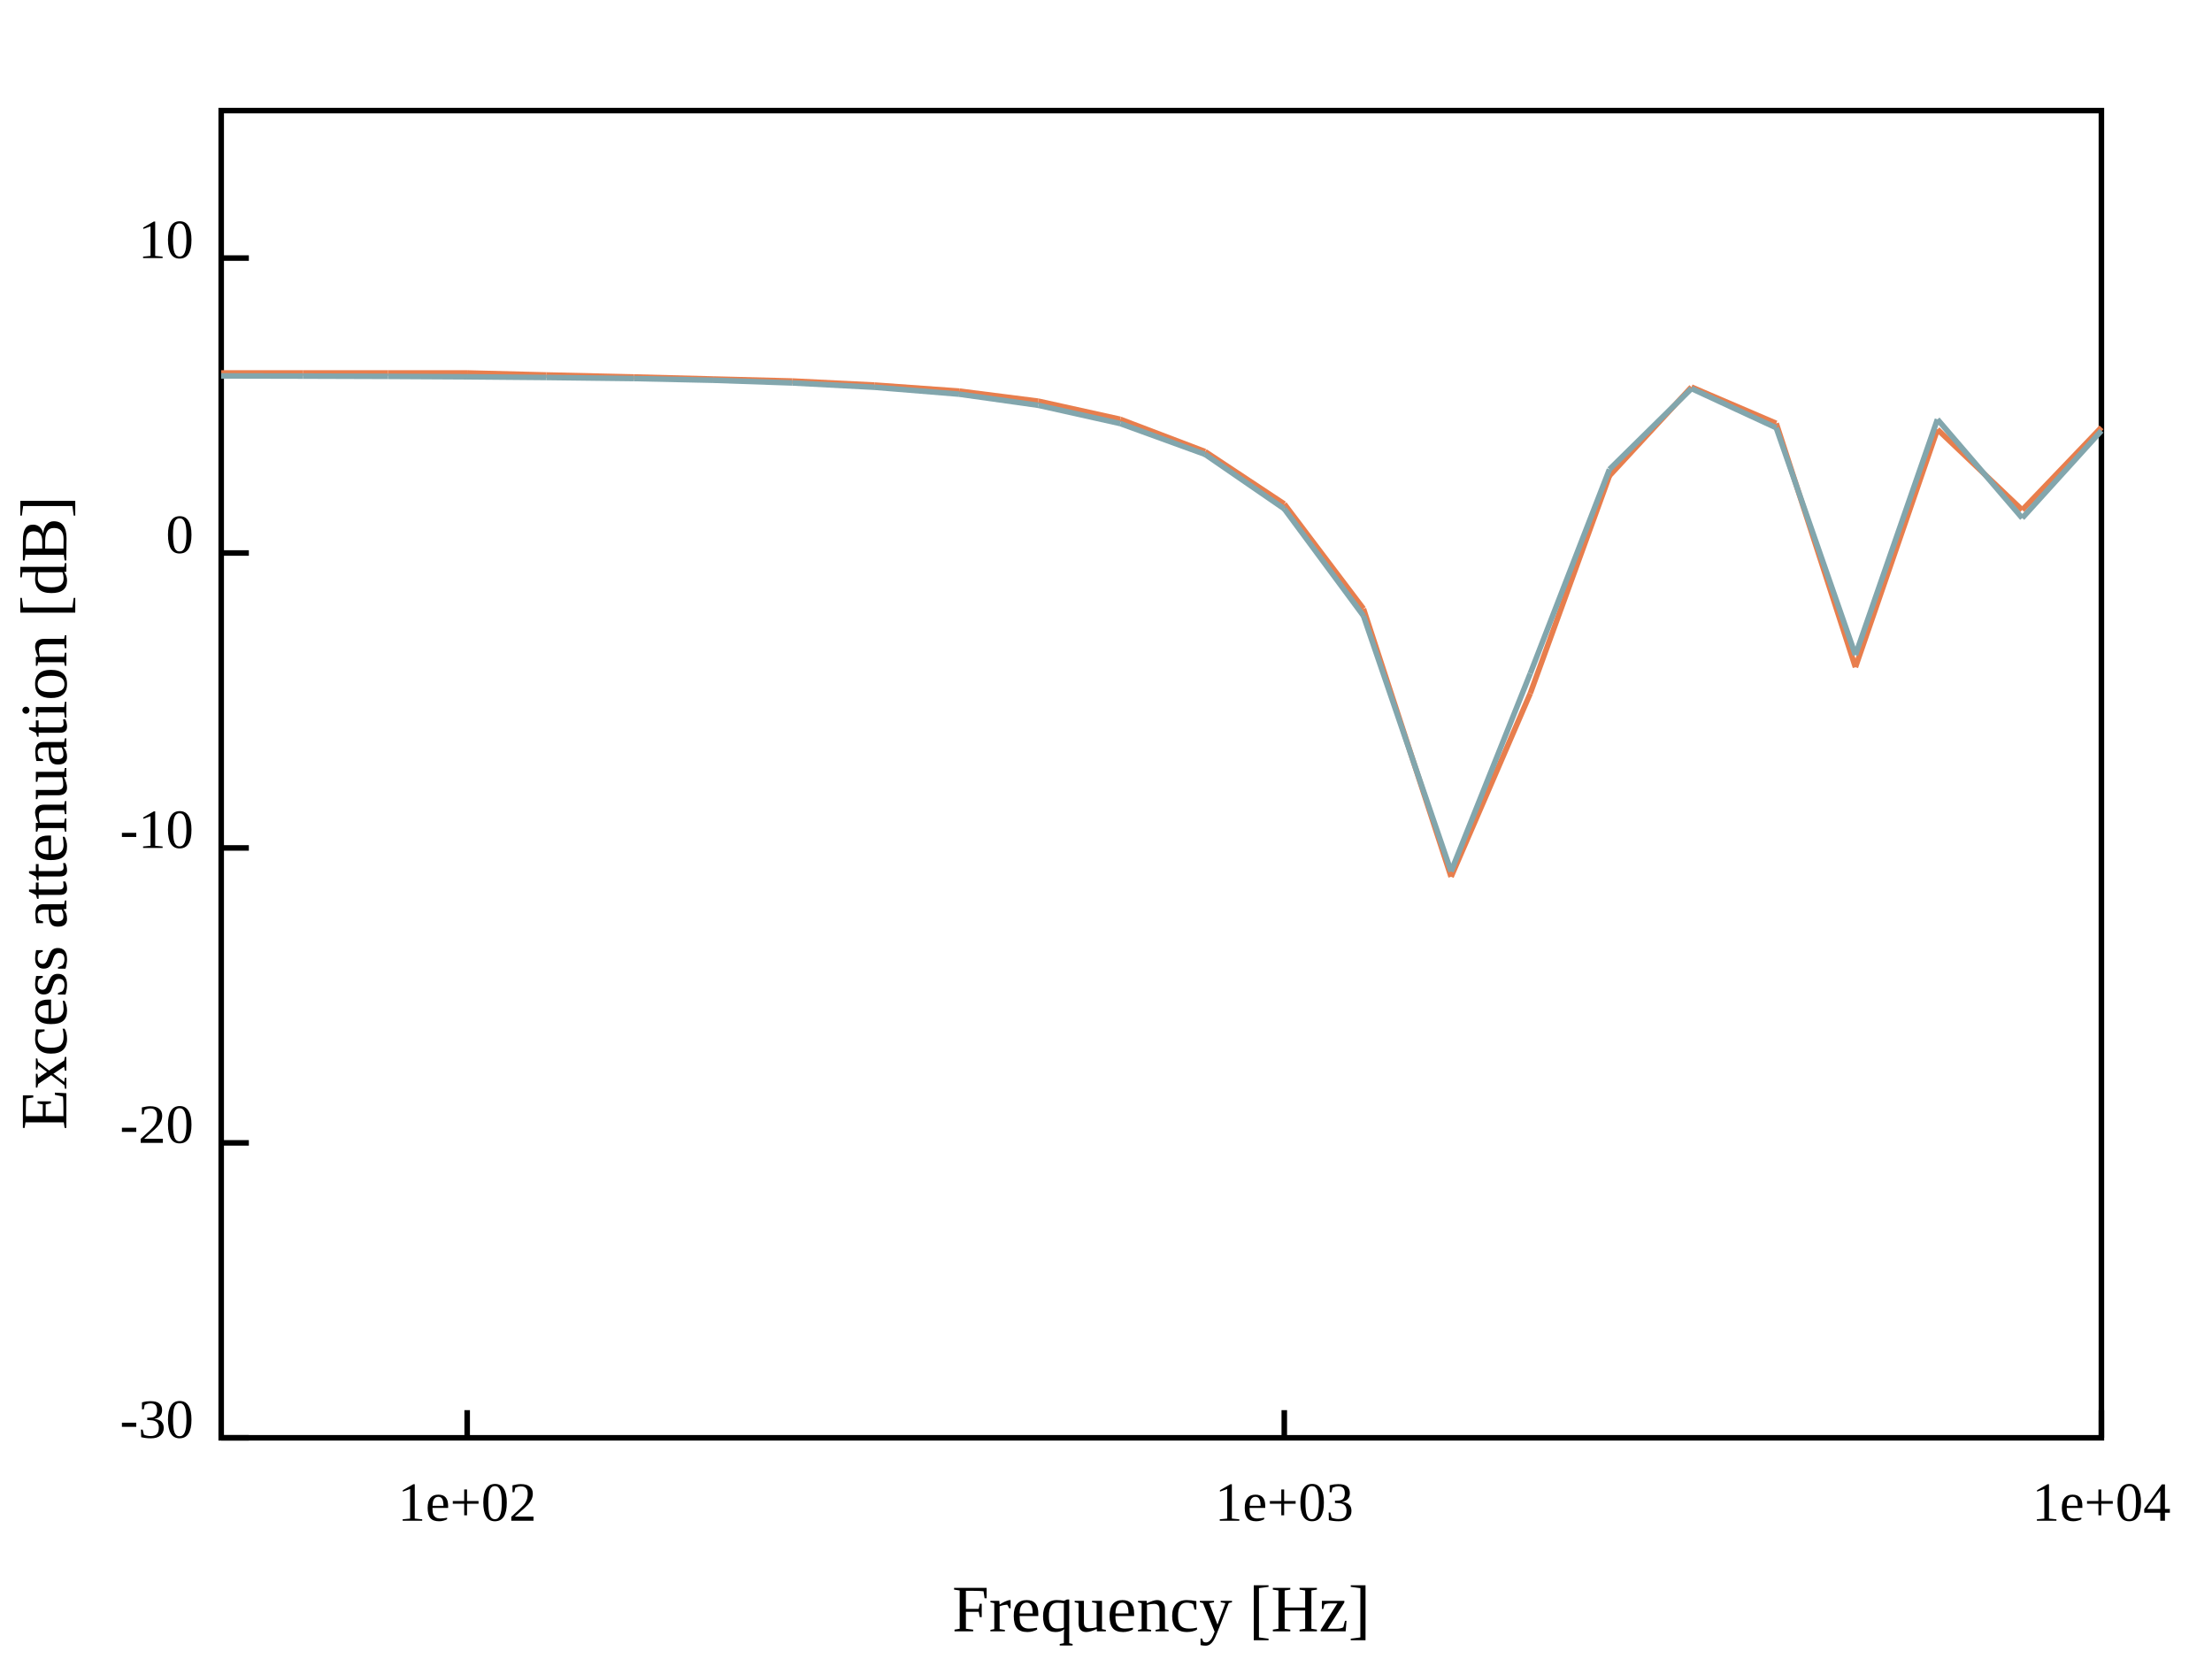
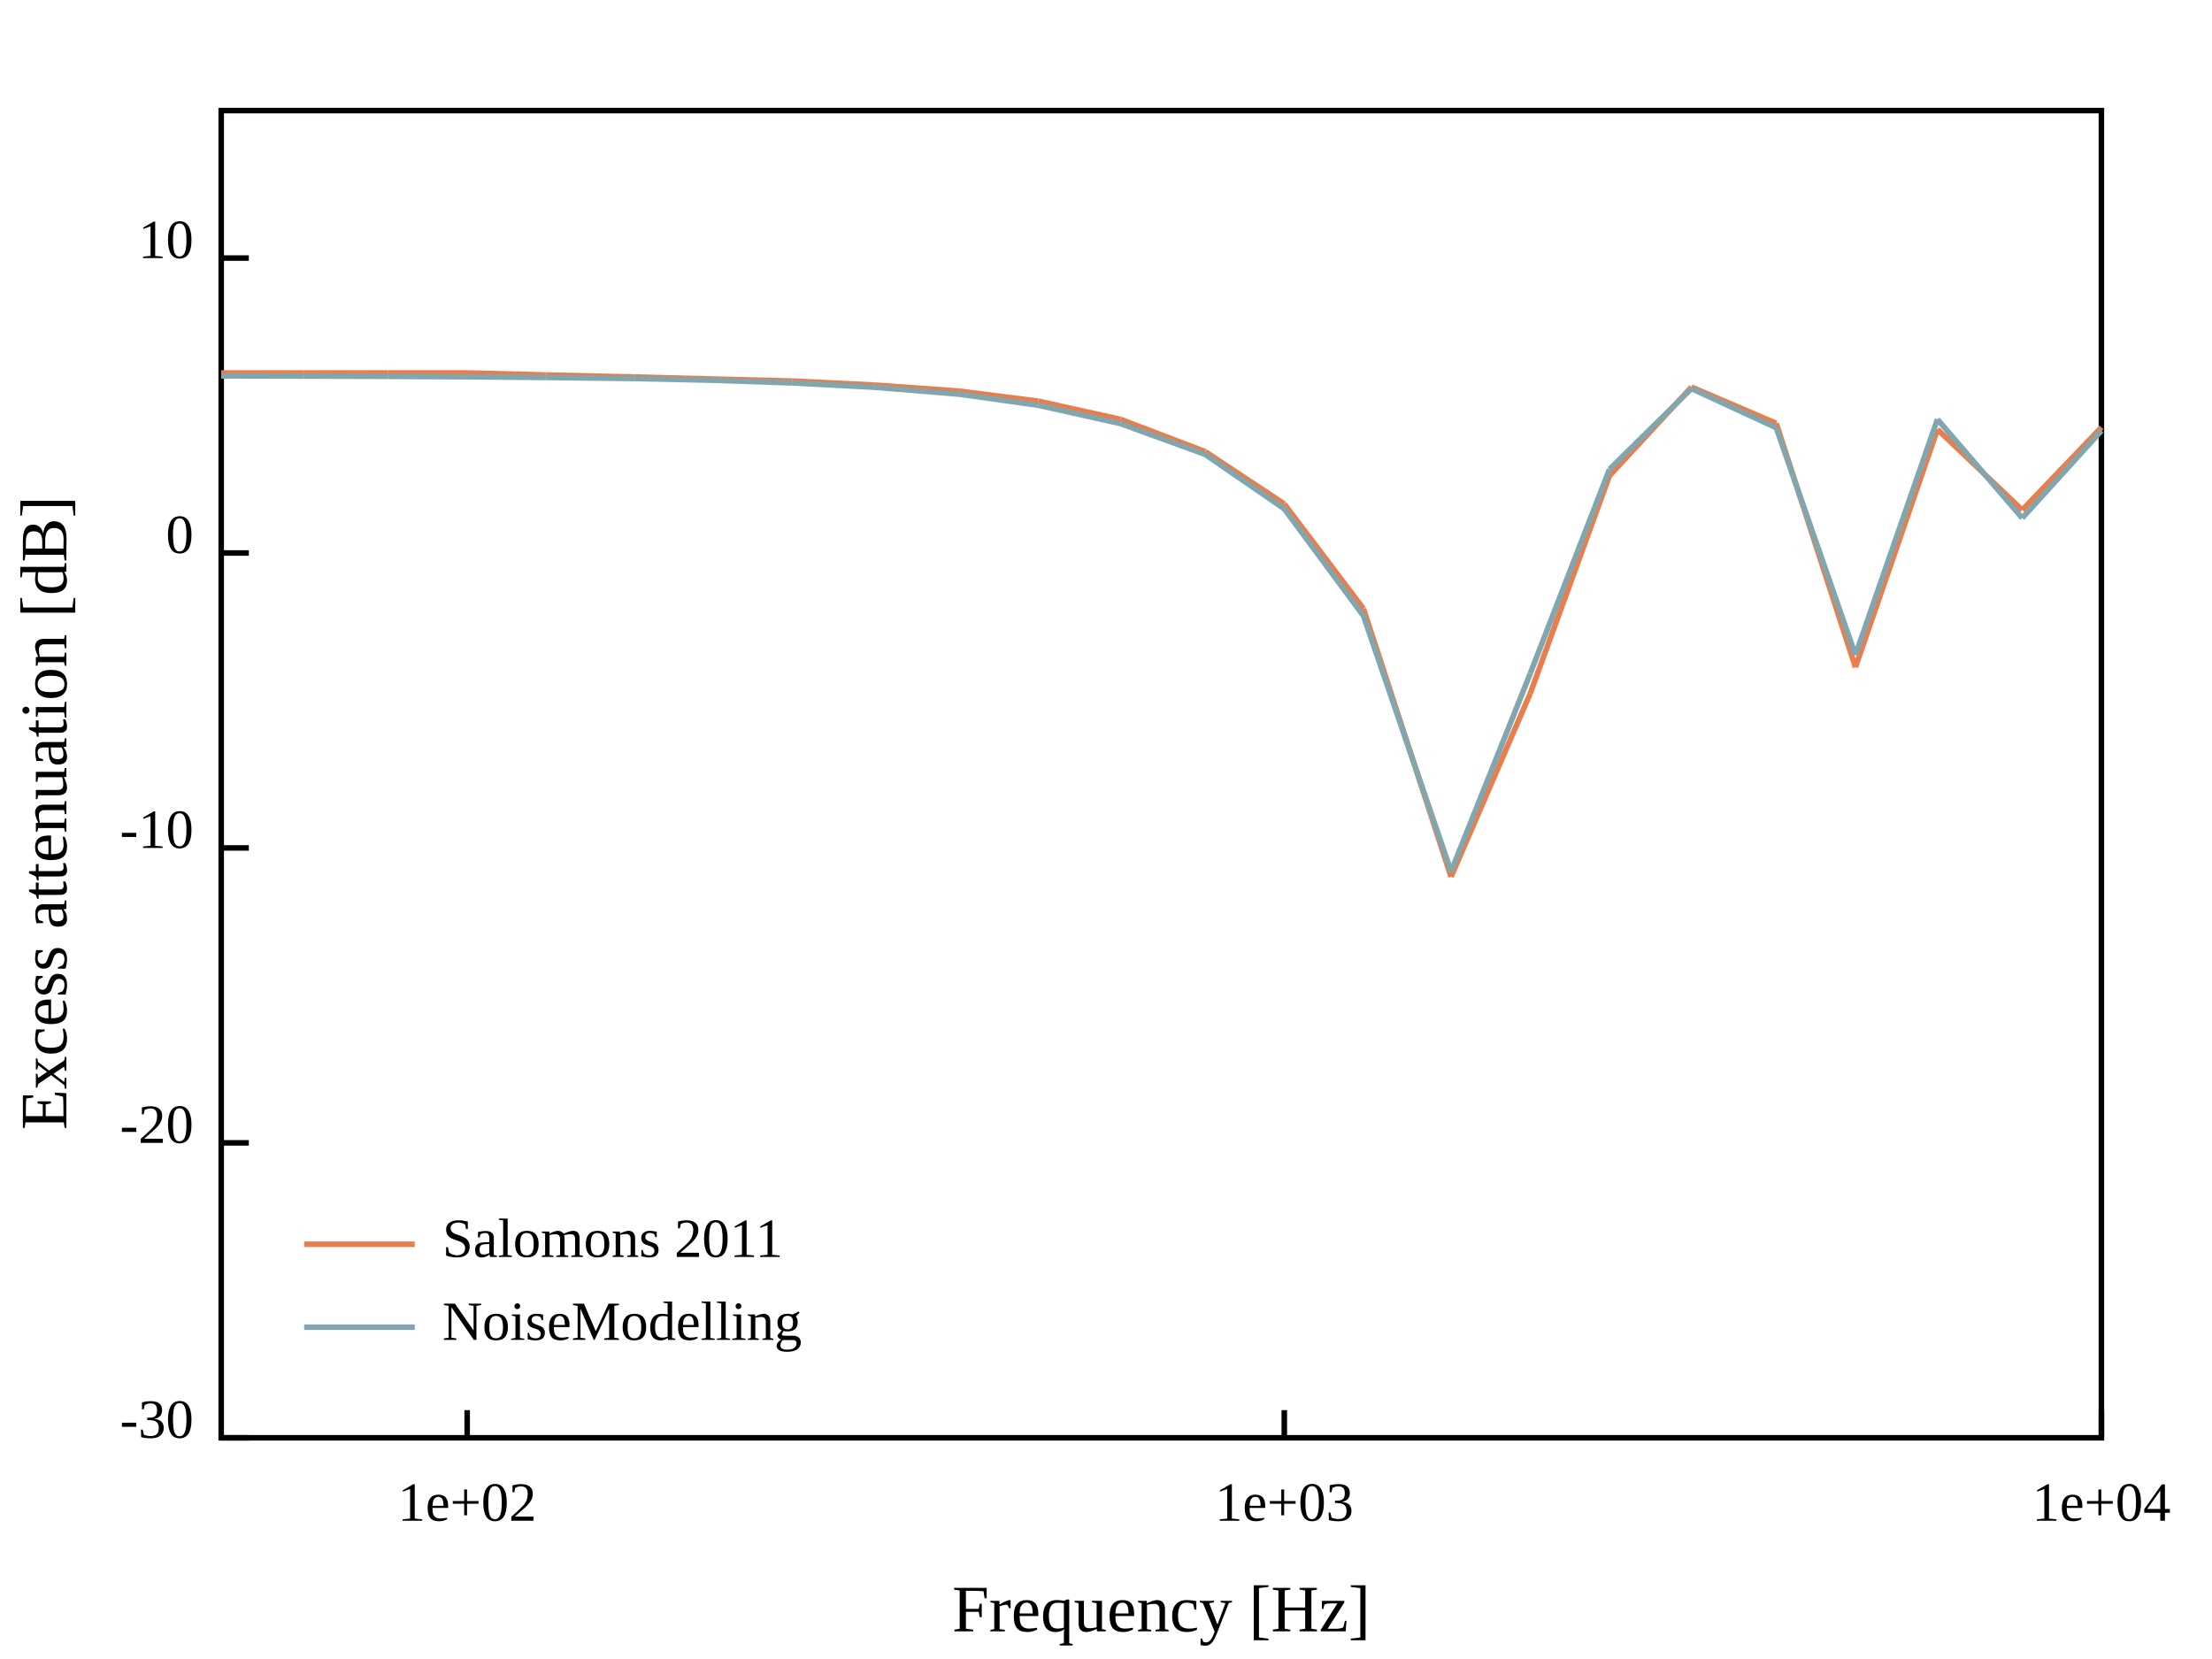
<svg height="300" width="400">
  <rect width="400" height="300" x="0" y="0" style="fill:white; stroke:none" />
  <rect width="340" height="240" x="40" y="20" style="fill:none; stroke-width:1;stroke:black" />
  <line x1="40" y1="260" x2="45" y2="260" style="fill:none; stroke-width:1; stroke:black" />
  <text x="35" y="260" text-anchor="end" style="stroke:none; fill:black; font-size:smaller">-30</text>
  <line x1="40" y1="206.667" x2="45" y2="206.667" style="fill:none; stroke-width:1; stroke:black" />
  <text x="35" y="206.667" text-anchor="end" style="stroke:none; fill:black; font-size:smaller">-20</text>
  <line x1="40" y1="153.333" x2="45" y2="153.333" style="fill:none; stroke-width:1; stroke:black" />
  <text x="35" y="153.333" text-anchor="end" style="stroke:none; fill:black; font-size:smaller">-10</text>
  <line x1="40" y1="100" x2="45" y2="100" style="fill:none; stroke-width:1; stroke:black" />
  <text x="35" y="100" text-anchor="end" style="stroke:none; fill:black; font-size:smaller">0</text>
  <line x1="40" y1="46.667" x2="45" y2="46.667" style="fill:none; stroke-width:1; stroke:black" />
  <text x="35" y="46.667" text-anchor="end" style="stroke:none; fill:black; font-size:smaller">10</text>
  <line x1="84.48" y1="260" x2="84.48" y2="255" style="fill:none; stroke-width:1; stroke:black" />
  <text x="84.48" y="275" text-anchor="middle" style="stroke:none; fill:black; font-size:smaller">1e+02</text>
  <line x1="232.24" y1="260" x2="232.24" y2="255" style="fill:none; stroke-width:1; stroke:black" />
  <text x="232.24" y="275" text-anchor="middle" style="stroke:none; fill:black; font-size:smaller">1e+03</text>
  <line x1="380" y1="260" x2="380" y2="255" style="fill:none; stroke-width:1; stroke:black" />
  <text x="380" y="275" text-anchor="middle" style="stroke:none; fill:black; font-size:smaller">1e+04</text>
  <line x1="40" y1="67.441" x2="54.831" y2="67.441" style="fill:none; stroke-width:1; stroke:rgb(232,126,77)" />
  <line x1="54.831" y1="67.441" x2="70.161" y2="67.441" style="fill:none; stroke-width:1; stroke:rgb(232,126,77)" />
  <line x1="70.161" y1="67.441" x2="84.48" y2="67.441" style="fill:none; stroke-width:1; stroke:rgb(232,126,77)" />
  <line x1="84.48" y1="67.441" x2="98.8" y2="67.806" style="fill:none; stroke-width:1; stroke:rgb(232,126,77)" />
  <line x1="98.8" y1="67.806" x2="114.641" y2="68.17" style="fill:none; stroke-width:1; stroke:rgb(232,126,77)" />
  <line x1="114.641" y1="68.17" x2="128.96" y2="68.535" style="fill:none; stroke-width:1; stroke:rgb(232,126,77)" />
  <line x1="128.96" y1="68.535" x2="143.28" y2="68.899" style="fill:none; stroke-width:1; stroke:rgb(232,126,77)" />
  <line x1="143.28" y1="68.899" x2="158.11" y2="69.628" style="fill:none; stroke-width:1; stroke:rgb(232,126,77)" />
  <line x1="158.11" y1="69.628" x2="173.441" y2="70.721" style="fill:none; stroke-width:1; stroke:rgb(232,126,77)" />
  <line x1="173.441" y1="70.721" x2="187.76" y2="72.544" style="fill:none; stroke-width:1; stroke:rgb(232,126,77)" />
  <line x1="187.76" y1="72.544" x2="202.591" y2="75.824" style="fill:none; stroke-width:1; stroke:rgb(232,126,77)" />
  <line x1="202.591" y1="75.824" x2="217.921" y2="81.655" style="fill:none; stroke-width:1; stroke:rgb(232,126,77)" />
  <line x1="217.921" y1="81.655" x2="232.24" y2="91.131" style="fill:none; stroke-width:1; stroke:rgb(232,126,77)" />
  <line x1="232.24" y1="91.131" x2="246.559" y2="110.084" style="fill:none; stroke-width:1; stroke:rgb(232,126,77)" />
  <line x1="246.559" y1="110.084" x2="262.401" y2="158.557" style="fill:none; stroke-width:1; stroke:rgb(232,126,77)" />
  <line x1="262.401" y1="158.557" x2="276.72" y2="125.391" style="fill:none; stroke-width:1; stroke:rgb(232,126,77)" />
  <line x1="276.72" y1="125.391" x2="291.04" y2="86.029" style="fill:none; stroke-width:1; stroke:rgb(232,126,77)" />
  <line x1="291.04" y1="86.029" x2="305.87" y2="69.992" style="fill:none; stroke-width:1; stroke:rgb(232,126,77)" />
  <line x1="305.87" y1="69.992" x2="321.2" y2="76.553" style="fill:none; stroke-width:1; stroke:rgb(232,126,77)" />
  <line x1="321.2" y1="76.553" x2="335.52" y2="120.653" style="fill:none; stroke-width:1; stroke:rgb(232,126,77)" />
  <line x1="335.52" y1="120.653" x2="350.351" y2="77.646" style="fill:none; stroke-width:1; stroke:rgb(232,126,77)" />
  <line x1="350.351" y1="77.646" x2="365.681" y2="92.225" style="fill:none; stroke-width:1; stroke:rgb(232,126,77)" />
  <line x1="365.681" y1="92.225" x2="380" y2="77.282" style="fill:none; stroke-width:1; stroke:rgb(232,126,77)" />
  <line x1="40" y1="67.977" x2="54.831" y2="68.009" style="fill:none; stroke-width:1; stroke:rgb(130,166,173)" />
  <line x1="54.831" y1="68.009" x2="70.161" y2="68.059" style="fill:none; stroke-width:1; stroke:rgb(130,166,173)" />
  <line x1="70.161" y1="68.059" x2="84.48" y2="68.138" style="fill:none; stroke-width:1; stroke:rgb(130,166,173)" />
  <line x1="84.48" y1="68.138" x2="98.8" y2="68.261" style="fill:none; stroke-width:1; stroke:rgb(130,166,173)" />
  <line x1="98.8" y1="68.261" x2="114.641" y2="68.454" style="fill:none; stroke-width:1; stroke:rgb(130,166,173)" />
  <line x1="114.641" y1="68.454" x2="128.96" y2="68.761" style="fill:none; stroke-width:1; stroke:rgb(130,166,173)" />
  <line x1="128.96" y1="68.761" x2="143.28" y2="69.25" style="fill:none; stroke-width:1; stroke:rgb(130,166,173)" />
  <line x1="143.28" y1="69.25" x2="158.11" y2="70.028" style="fill:none; stroke-width:1; stroke:rgb(130,166,173)" />
  <line x1="158.11" y1="70.028" x2="173.441" y2="71.276" style="fill:none; stroke-width:1; stroke:rgb(130,166,173)" />
  <line x1="173.441" y1="71.276" x2="187.76" y2="73.291" style="fill:none; stroke-width:1; stroke:rgb(130,166,173)" />
  <line x1="187.76" y1="73.291" x2="202.591" y2="76.597" style="fill:none; stroke-width:1; stroke:rgb(130,166,173)" />
  <line x1="202.591" y1="76.597" x2="217.921" y2="82.164" style="fill:none; stroke-width:1; stroke:rgb(130,166,173)" />
  <line x1="217.921" y1="82.164" x2="232.24" y2="92.013" style="fill:none; stroke-width:1; stroke:rgb(130,166,173)" />
  <line x1="232.24" y1="92.013" x2="246.559" y2="111.364" style="fill:none; stroke-width:1; stroke:rgb(130,166,173)" />
  <line x1="246.559" y1="111.364" x2="262.401" y2="157.592" style="fill:none; stroke-width:1; stroke:rgb(130,166,173)" />
  <line x1="262.401" y1="157.592" x2="276.72" y2="121.783" style="fill:none; stroke-width:1; stroke:rgb(130,166,173)" />
  <line x1="276.72" y1="121.783" x2="291.04" y2="84.873" style="fill:none; stroke-width:1; stroke:rgb(130,166,173)" />
  <line x1="291.04" y1="84.873" x2="305.87" y2="70.263" style="fill:none; stroke-width:1; stroke:rgb(130,166,173)" />
  <line x1="305.87" y1="70.263" x2="321.2" y2="77.356" style="fill:none; stroke-width:1; stroke:rgb(130,166,173)" />
  <line x1="321.2" y1="77.356" x2="335.52" y2="118.459" style="fill:none; stroke-width:1; stroke:rgb(130,166,173)" />
  <line x1="335.52" y1="118.459" x2="350.351" y2="75.826" style="fill:none; stroke-width:1; stroke:rgb(130,166,173)" />
  <line x1="350.351" y1="75.826" x2="365.681" y2="93.684" style="fill:none; stroke-width:1; stroke:rgb(130,166,173)" />
  <line x1="365.681" y1="93.684" x2="380" y2="77.888" style="fill:none; stroke-width:1; stroke:rgb(130,166,173)" />
  <text x="210" y="295" text-anchor="middle" style="stroke:none; fill:black">Frequency [Hz]</text>
  <text x="5" y="140" transform="rotate(-90, 12, 140)" text-anchor="middle" style="stroke:none; fill:black">Excess attenuation [dB]</text>
+   <line x1="55" y1="225" x2="75" y2="225" style="fill:none; stroke-width:1; stroke:rgb(232,126,77)" />
+   <text x="80" y="225" dominant-baseline="middle" style="stroke:none; fill:black; font-size:smaller">Salomons 2011</text>
+   <line x1="55" y1="240" x2="75" y2="240" style="fill:none; stroke-width:1; stroke:rgb(130,166,173)" />
+   <text x="80" y="240" dominant-baseline="middle" style="stroke:none; fill:black; font-size:smaller">NoiseModelling</text>
</svg>
